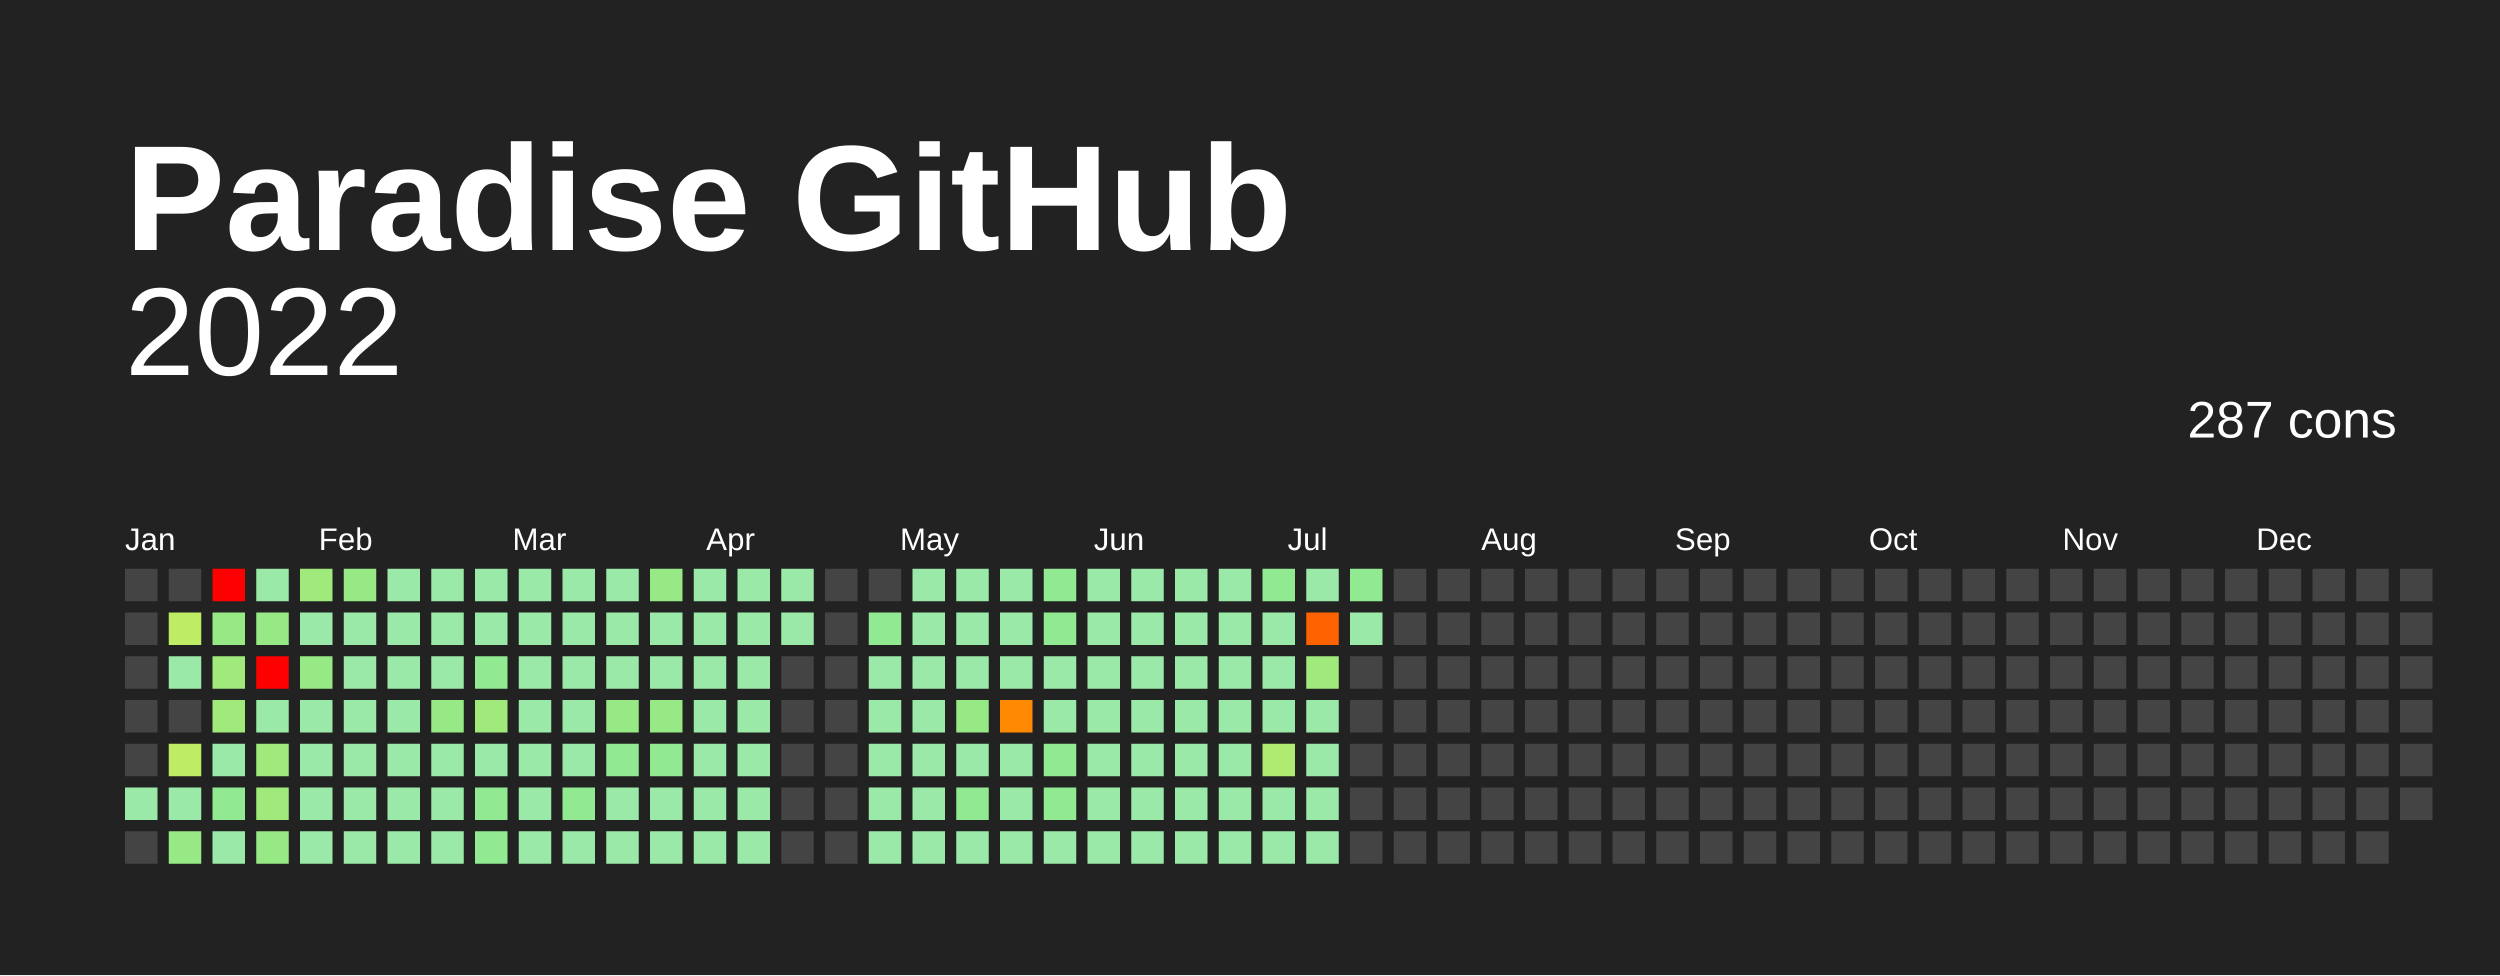
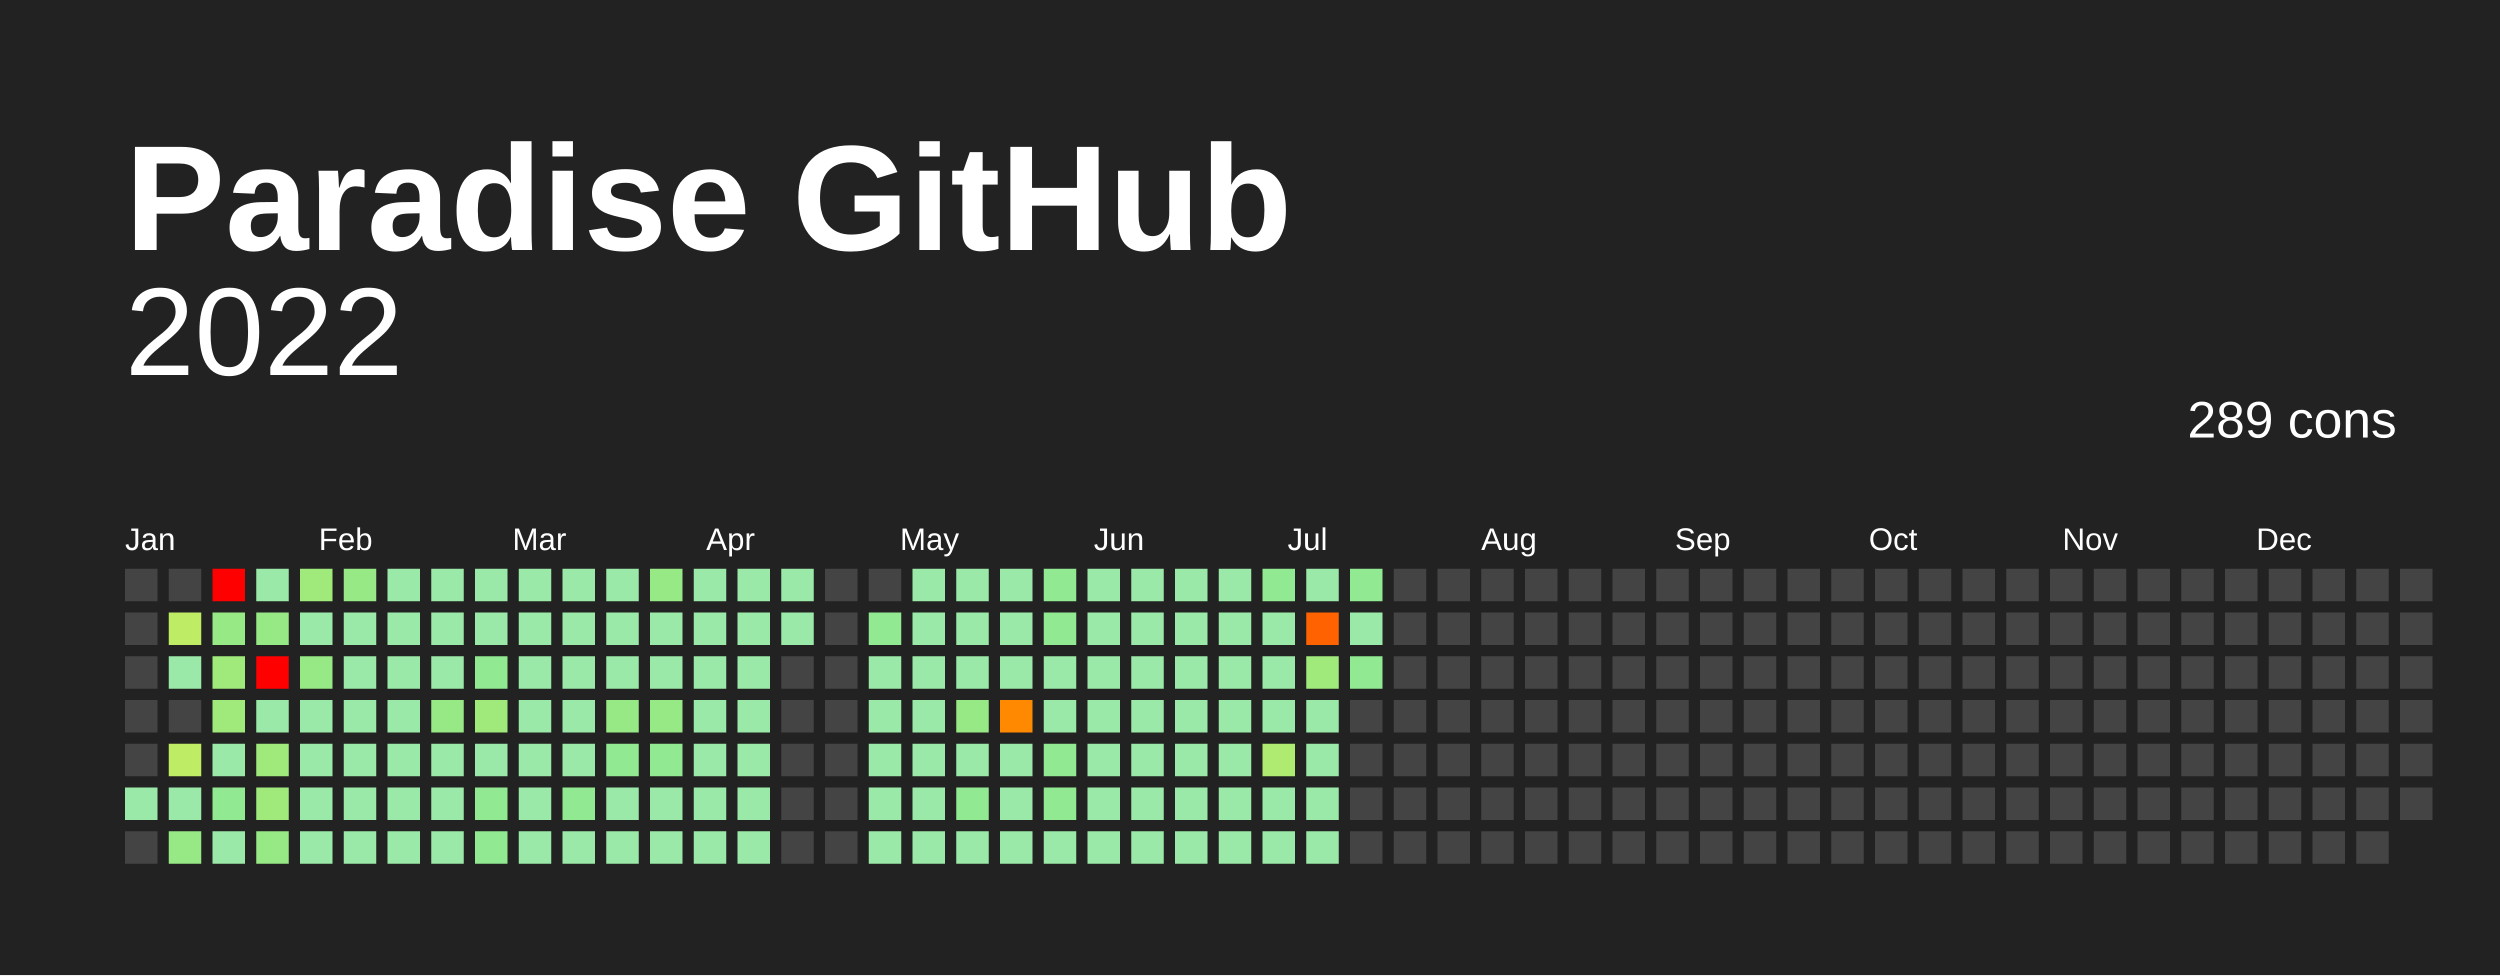
<svg xmlns="http://www.w3.org/2000/svg" baseProfile="full" height="78mm" version="1.1" viewBox="0,0,200,78" width="200mm">
  <defs />
  <rect fill="#222222" height="78" width="200" x="0" y="0" />
  <text fill="#FFFFFF" style="font-size:12px; font-family:Arial; font-weight:bold;" x="10" y="20">Paradise GitHub</text>
  <text alignment-baseline="hanging" fill="#FFFFFF" style="font-size:10.0px; font-family:Arial;" x="10" y="30">2022</text>
-   <text alignment-baseline="hanging" fill="#FFFFFF" style="font-size:4.125px; font-family:Arial;" x="175" y="35">287 cons</text>
+   <text alignment-baseline="hanging" fill="#FFFFFF" style="font-size:4.125px; font-family:Arial;" x="175" y="35">289 cons</text>
  <text fill="#FFFFFF" style="font-size:2.5px; font-family:Arial" x="10.0" y="44">Jan</text>
  <text fill="#FFFFFF" style="font-size:2.5px; font-family:Arial" x="25.5" y="44">Feb</text>
  <text fill="#FFFFFF" style="font-size:2.5px; font-family:Arial" x="41.0" y="44">Mar</text>
  <text fill="#FFFFFF" style="font-size:2.5px; font-family:Arial" x="56.5" y="44">Apr</text>
  <text fill="#FFFFFF" style="font-size:2.5px; font-family:Arial" x="72.0" y="44">May</text>
  <text fill="#FFFFFF" style="font-size:2.5px; font-family:Arial" x="87.5" y="44">Jun</text>
  <text fill="#FFFFFF" style="font-size:2.5px; font-family:Arial" x="103.0" y="44">Jul</text>
  <text fill="#FFFFFF" style="font-size:2.5px; font-family:Arial" x="118.5" y="44">Aug</text>
  <text fill="#FFFFFF" style="font-size:2.5px; font-family:Arial" x="134.0" y="44">Sep</text>
  <text fill="#FFFFFF" style="font-size:2.5px; font-family:Arial" x="149.5" y="44">Oct</text>
  <text fill="#FFFFFF" style="font-size:2.5px; font-family:Arial" x="165.0" y="44">Nov</text>
  <text fill="#FFFFFF" style="font-size:2.5px; font-family:Arial" x="180.5" y="44">Dec</text>
  <rect fill="#444444" height="2.6" width="2.6" x="10.0" y="45.5" />
  <rect fill="#444444" height="2.6" width="2.6" x="10.0" y="49.0" />
  <rect fill="#444444" height="2.6" width="2.6" x="10.0" y="52.5" />
  <rect fill="#444444" height="2.6" width="2.6" x="10.0" y="56.0" />
  <rect fill="#444444" height="2.6" width="2.6" x="10.0" y="59.5" />
  <rect fill="#9be9a8" height="2.6" width="2.6" x="10.0" y="63.0" />
  <rect fill="#444444" height="2.6" width="2.6" x="10.0" y="66.5" />
  <rect fill="#444444" height="2.6" width="2.6" x="13.5" y="45.5" />
  <rect fill="#bfec65" height="2.6" width="2.6" x="13.5" y="49.0" />
  <rect fill="#9be9a8" height="2.6" width="2.6" x="13.5" y="52.5" />
  <rect fill="#444444" height="2.6" width="2.6" x="13.5" y="56.0" />
  <rect fill="#bfec65" height="2.6" width="2.6" x="13.5" y="59.5" />
  <rect fill="#9be9a8" height="2.6" width="2.6" x="13.5" y="63.0" />
  <rect fill="#97e986" height="2.6" width="2.6" x="13.5" y="66.5" />
  <rect fill="red" height="2.6" width="2.6" x="17.0" y="45.5" />
  <rect fill="#97e986" height="2.6" width="2.6" x="17.0" y="49.0" />
  <rect fill="#a0ea7b" height="2.6" width="2.6" x="17.0" y="52.5" />
  <rect fill="#a0ea7b" height="2.6" width="2.6" x="17.0" y="56.0" />
  <rect fill="#9be9a8" height="2.6" width="2.6" x="17.0" y="59.5" />
  <rect fill="#91e991" height="2.6" width="2.6" x="17.0" y="63.0" />
  <rect fill="#9be9a8" height="2.6" width="2.6" x="17.0" y="66.5" />
  <rect fill="#9be9a8" height="2.6" width="2.6" x="20.5" y="45.5" />
  <rect fill="#97e986" height="2.6" width="2.6" x="20.5" y="49.0" />
  <rect fill="red" height="2.6" width="2.6" x="20.5" y="52.5" />
  <rect fill="#9be9a8" height="2.6" width="2.6" x="20.5" y="56.0" />
  <rect fill="#a0ea7b" height="2.6" width="2.6" x="20.5" y="59.5" />
  <rect fill="#a0ea7b" height="2.6" width="2.6" x="20.5" y="63.0" />
  <rect fill="#97e986" height="2.6" width="2.6" x="20.5" y="66.5" />
  <rect fill="#a0ea7b" height="2.6" width="2.6" x="24.0" y="45.5" />
  <rect fill="#9be9a8" height="2.6" width="2.6" x="24.0" y="49.0" />
  <rect fill="#97e986" height="2.6" width="2.6" x="24.0" y="52.5" />
  <rect fill="#9be9a8" height="2.6" width="2.6" x="24.0" y="56.0" />
  <rect fill="#9be9a8" height="2.6" width="2.6" x="24.0" y="59.5" />
  <rect fill="#9be9a8" height="2.6" width="2.6" x="24.0" y="63.0" />
  <rect fill="#9be9a8" height="2.6" width="2.6" x="24.0" y="66.5" />
  <rect fill="#97e986" height="2.6" width="2.6" x="27.5" y="45.5" />
  <rect fill="#9be9a8" height="2.6" width="2.6" x="27.5" y="49.0" />
  <rect fill="#9be9a8" height="2.6" width="2.6" x="27.5" y="52.5" />
  <rect fill="#9be9a8" height="2.6" width="2.6" x="27.5" y="56.0" />
  <rect fill="#9be9a8" height="2.6" width="2.6" x="27.5" y="59.5" />
  <rect fill="#9be9a8" height="2.6" width="2.6" x="27.5" y="63.0" />
  <rect fill="#9be9a8" height="2.6" width="2.6" x="27.5" y="66.5" />
  <rect fill="#9be9a8" height="2.6" width="2.6" x="31.0" y="45.5" />
  <rect fill="#9be9a8" height="2.6" width="2.6" x="31.0" y="49.0" />
  <rect fill="#9be9a8" height="2.6" width="2.6" x="31.0" y="52.5" />
  <rect fill="#9be9a8" height="2.6" width="2.6" x="31.0" y="56.0" />
  <rect fill="#9be9a8" height="2.6" width="2.6" x="31.0" y="59.5" />
  <rect fill="#9be9a8" height="2.6" width="2.6" x="31.0" y="63.0" />
  <rect fill="#9be9a8" height="2.6" width="2.6" x="31.0" y="66.5" />
  <rect fill="#9be9a8" height="2.6" width="2.6" x="34.5" y="45.5" />
  <rect fill="#9be9a8" height="2.6" width="2.6" x="34.5" y="49.0" />
  <rect fill="#9be9a8" height="2.6" width="2.6" x="34.5" y="52.5" />
  <rect fill="#97e986" height="2.6" width="2.6" x="34.5" y="56.0" />
  <rect fill="#9be9a8" height="2.6" width="2.6" x="34.5" y="59.5" />
  <rect fill="#9be9a8" height="2.6" width="2.6" x="34.5" y="63.0" />
  <rect fill="#9be9a8" height="2.6" width="2.6" x="34.5" y="66.5" />
  <rect fill="#9be9a8" height="2.6" width="2.6" x="38.0" y="45.5" />
  <rect fill="#9be9a8" height="2.6" width="2.6" x="38.0" y="49.0" />
  <rect fill="#91e991" height="2.6" width="2.6" x="38.0" y="52.5" />
  <rect fill="#a0ea7b" height="2.6" width="2.6" x="38.0" y="56.0" />
  <rect fill="#9be9a8" height="2.6" width="2.6" x="38.0" y="59.5" />
  <rect fill="#91e991" height="2.6" width="2.6" x="38.0" y="63.0" />
  <rect fill="#91e991" height="2.6" width="2.6" x="38.0" y="66.5" />
  <rect fill="#9be9a8" height="2.6" width="2.6" x="41.5" y="45.5" />
  <rect fill="#9be9a8" height="2.6" width="2.6" x="41.5" y="49.0" />
  <rect fill="#9be9a8" height="2.6" width="2.6" x="41.5" y="52.5" />
  <rect fill="#9be9a8" height="2.6" width="2.6" x="41.5" y="56.0" />
  <rect fill="#9be9a8" height="2.6" width="2.6" x="41.5" y="59.5" />
  <rect fill="#9be9a8" height="2.6" width="2.6" x="41.5" y="63.0" />
  <rect fill="#9be9a8" height="2.6" width="2.6" x="41.5" y="66.5" />
  <rect fill="#9be9a8" height="2.6" width="2.6" x="45.0" y="45.5" />
  <rect fill="#9be9a8" height="2.6" width="2.6" x="45.0" y="49.0" />
  <rect fill="#9be9a8" height="2.6" width="2.6" x="45.0" y="52.5" />
  <rect fill="#9be9a8" height="2.6" width="2.6" x="45.0" y="56.0" />
  <rect fill="#9be9a8" height="2.6" width="2.6" x="45.0" y="59.5" />
  <rect fill="#91e991" height="2.6" width="2.6" x="45.0" y="63.0" />
  <rect fill="#9be9a8" height="2.6" width="2.6" x="45.0" y="66.5" />
  <rect fill="#9be9a8" height="2.6" width="2.6" x="48.5" y="45.5" />
  <rect fill="#9be9a8" height="2.6" width="2.6" x="48.5" y="49.0" />
  <rect fill="#9be9a8" height="2.6" width="2.6" x="48.5" y="52.5" />
  <rect fill="#97e986" height="2.6" width="2.6" x="48.5" y="56.0" />
  <rect fill="#91e991" height="2.6" width="2.6" x="48.5" y="59.5" />
  <rect fill="#9be9a8" height="2.6" width="2.6" x="48.5" y="63.0" />
  <rect fill="#9be9a8" height="2.6" width="2.6" x="48.5" y="66.5" />
  <rect fill="#97e986" height="2.6" width="2.6" x="52.0" y="45.5" />
  <rect fill="#9be9a8" height="2.6" width="2.6" x="52.0" y="49.0" />
  <rect fill="#9be9a8" height="2.6" width="2.6" x="52.0" y="52.5" />
  <rect fill="#97e986" height="2.6" width="2.6" x="52.0" y="56.0" />
  <rect fill="#91e991" height="2.6" width="2.6" x="52.0" y="59.5" />
  <rect fill="#9be9a8" height="2.6" width="2.6" x="52.0" y="63.0" />
  <rect fill="#9be9a8" height="2.6" width="2.6" x="52.0" y="66.5" />
  <rect fill="#9be9a8" height="2.6" width="2.6" x="55.5" y="45.5" />
  <rect fill="#9be9a8" height="2.6" width="2.6" x="55.5" y="49.0" />
  <rect fill="#9be9a8" height="2.6" width="2.6" x="55.5" y="52.5" />
  <rect fill="#9be9a8" height="2.6" width="2.6" x="55.5" y="56.0" />
  <rect fill="#9be9a8" height="2.6" width="2.6" x="55.5" y="59.5" />
  <rect fill="#9be9a8" height="2.6" width="2.6" x="55.5" y="63.0" />
  <rect fill="#9be9a8" height="2.6" width="2.6" x="55.5" y="66.5" />
  <rect fill="#9be9a8" height="2.6" width="2.6" x="59.0" y="45.5" />
  <rect fill="#9be9a8" height="2.6" width="2.6" x="59.0" y="49.0" />
  <rect fill="#9be9a8" height="2.6" width="2.6" x="59.0" y="52.5" />
  <rect fill="#9be9a8" height="2.6" width="2.6" x="59.0" y="56.0" />
  <rect fill="#9be9a8" height="2.6" width="2.6" x="59.0" y="59.5" />
  <rect fill="#9be9a8" height="2.6" width="2.6" x="59.0" y="63.0" />
  <rect fill="#9be9a8" height="2.6" width="2.6" x="59.0" y="66.5" />
  <rect fill="#9be9a8" height="2.6" width="2.6" x="62.5" y="45.5" />
  <rect fill="#9be9a8" height="2.6" width="2.6" x="62.5" y="49.0" />
  <rect fill="#444444" height="2.6" width="2.6" x="62.5" y="52.5" />
  <rect fill="#444444" height="2.6" width="2.6" x="62.5" y="56.0" />
  <rect fill="#444444" height="2.6" width="2.6" x="62.5" y="59.5" />
  <rect fill="#444444" height="2.6" width="2.6" x="62.5" y="63.0" />
  <rect fill="#444444" height="2.6" width="2.6" x="62.5" y="66.5" />
  <rect fill="#444444" height="2.6" width="2.6" x="66.0" y="45.5" />
  <rect fill="#444444" height="2.6" width="2.6" x="66.0" y="49.0" />
  <rect fill="#444444" height="2.6" width="2.6" x="66.0" y="52.5" />
  <rect fill="#444444" height="2.6" width="2.6" x="66.0" y="56.0" />
  <rect fill="#444444" height="2.6" width="2.6" x="66.0" y="59.5" />
  <rect fill="#444444" height="2.6" width="2.6" x="66.0" y="63.0" />
  <rect fill="#444444" height="2.6" width="2.6" x="66.0" y="66.5" />
  <rect fill="#444444" height="2.6" width="2.6" x="69.5" y="45.5" />
  <rect fill="#91e991" height="2.6" width="2.6" x="69.5" y="49.0" />
  <rect fill="#9be9a8" height="2.6" width="2.6" x="69.5" y="52.5" />
  <rect fill="#9be9a8" height="2.6" width="2.6" x="69.5" y="56.0" />
  <rect fill="#9be9a8" height="2.6" width="2.6" x="69.5" y="59.5" />
  <rect fill="#9be9a8" height="2.6" width="2.6" x="69.5" y="63.0" />
  <rect fill="#9be9a8" height="2.6" width="2.6" x="69.5" y="66.5" />
  <rect fill="#9be9a8" height="2.6" width="2.6" x="73.0" y="45.5" />
  <rect fill="#9be9a8" height="2.6" width="2.6" x="73.0" y="49.0" />
  <rect fill="#9be9a8" height="2.6" width="2.6" x="73.0" y="52.5" />
  <rect fill="#9be9a8" height="2.6" width="2.6" x="73.0" y="56.0" />
  <rect fill="#9be9a8" height="2.6" width="2.6" x="73.0" y="59.5" />
  <rect fill="#9be9a8" height="2.6" width="2.6" x="73.0" y="63.0" />
  <rect fill="#9be9a8" height="2.6" width="2.6" x="73.0" y="66.5" />
  <rect fill="#9be9a8" height="2.6" width="2.6" x="76.5" y="45.5" />
  <rect fill="#9be9a8" height="2.6" width="2.6" x="76.5" y="49.0" />
  <rect fill="#9be9a8" height="2.6" width="2.6" x="76.5" y="52.5" />
  <rect fill="#97e986" height="2.6" width="2.6" x="76.5" y="56.0" />
  <rect fill="#9be9a8" height="2.6" width="2.6" x="76.5" y="59.5" />
  <rect fill="#91e991" height="2.6" width="2.6" x="76.5" y="63.0" />
  <rect fill="#9be9a8" height="2.6" width="2.6" x="76.5" y="66.5" />
  <rect fill="#9be9a8" height="2.6" width="2.6" x="80.0" y="45.5" />
  <rect fill="#9be9a8" height="2.6" width="2.6" x="80.0" y="49.0" />
  <rect fill="#9be9a8" height="2.6" width="2.6" x="80.0" y="52.5" />
  <rect fill="#ff8900" height="2.6" width="2.6" x="80.0" y="56.0" />
  <rect fill="#9be9a8" height="2.6" width="2.6" x="80.0" y="59.5" />
  <rect fill="#9be9a8" height="2.6" width="2.6" x="80.0" y="63.0" />
  <rect fill="#9be9a8" height="2.6" width="2.6" x="80.0" y="66.5" />
  <rect fill="#91e991" height="2.6" width="2.6" x="83.5" y="45.5" />
  <rect fill="#91e991" height="2.6" width="2.6" x="83.5" y="49.0" />
  <rect fill="#9be9a8" height="2.6" width="2.6" x="83.5" y="52.5" />
  <rect fill="#9be9a8" height="2.6" width="2.6" x="83.5" y="56.0" />
  <rect fill="#91e991" height="2.6" width="2.6" x="83.5" y="59.5" />
  <rect fill="#91e991" height="2.6" width="2.6" x="83.5" y="63.0" />
  <rect fill="#9be9a8" height="2.6" width="2.6" x="83.5" y="66.5" />
  <rect fill="#9be9a8" height="2.6" width="2.6" x="87.0" y="45.5" />
  <rect fill="#9be9a8" height="2.6" width="2.6" x="87.0" y="49.0" />
  <rect fill="#9be9a8" height="2.6" width="2.6" x="87.0" y="52.5" />
  <rect fill="#9be9a8" height="2.6" width="2.6" x="87.0" y="56.0" />
  <rect fill="#9be9a8" height="2.6" width="2.6" x="87.0" y="59.5" />
  <rect fill="#9be9a8" height="2.6" width="2.6" x="87.0" y="63.0" />
  <rect fill="#9be9a8" height="2.6" width="2.6" x="87.0" y="66.5" />
  <rect fill="#9be9a8" height="2.6" width="2.6" x="90.5" y="45.5" />
  <rect fill="#9be9a8" height="2.6" width="2.6" x="90.5" y="49.0" />
  <rect fill="#9be9a8" height="2.6" width="2.6" x="90.5" y="52.5" />
  <rect fill="#9be9a8" height="2.6" width="2.6" x="90.5" y="56.0" />
  <rect fill="#9be9a8" height="2.6" width="2.6" x="90.5" y="59.5" />
  <rect fill="#9be9a8" height="2.6" width="2.6" x="90.5" y="63.0" />
  <rect fill="#9be9a8" height="2.6" width="2.6" x="90.5" y="66.5" />
  <rect fill="#9be9a8" height="2.6" width="2.6" x="94.0" y="45.5" />
  <rect fill="#9be9a8" height="2.6" width="2.6" x="94.0" y="49.0" />
  <rect fill="#9be9a8" height="2.6" width="2.6" x="94.0" y="52.5" />
  <rect fill="#9be9a8" height="2.6" width="2.6" x="94.0" y="56.0" />
  <rect fill="#9be9a8" height="2.6" width="2.6" x="94.0" y="59.5" />
  <rect fill="#9be9a8" height="2.6" width="2.6" x="94.0" y="63.0" />
  <rect fill="#9be9a8" height="2.6" width="2.6" x="94.0" y="66.5" />
  <rect fill="#9be9a8" height="2.6" width="2.6" x="97.5" y="45.5" />
  <rect fill="#9be9a8" height="2.6" width="2.6" x="97.5" y="49.0" />
  <rect fill="#9be9a8" height="2.6" width="2.6" x="97.5" y="52.5" />
  <rect fill="#9be9a8" height="2.6" width="2.6" x="97.5" y="56.0" />
  <rect fill="#9be9a8" height="2.6" width="2.6" x="97.5" y="59.5" />
  <rect fill="#9be9a8" height="2.6" width="2.6" x="97.5" y="63.0" />
  <rect fill="#9be9a8" height="2.6" width="2.6" x="97.5" y="66.5" />
  <rect fill="#91e991" height="2.6" width="2.6" x="101.0" y="45.5" />
  <rect fill="#9be9a8" height="2.6" width="2.6" x="101.0" y="49.0" />
  <rect fill="#9be9a8" height="2.6" width="2.6" x="101.0" y="52.5" />
  <rect fill="#9be9a8" height="2.6" width="2.6" x="101.0" y="56.0" />
  <rect fill="#aeeb70" height="2.6" width="2.6" x="101.0" y="59.5" />
  <rect fill="#9be9a8" height="2.6" width="2.6" x="101.0" y="63.0" />
  <rect fill="#9be9a8" height="2.6" width="2.6" x="101.0" y="66.5" />
  <rect fill="#9be9a8" height="2.6" width="2.6" x="104.5" y="45.5" />
  <rect fill="#ff6200" height="2.6" width="2.6" x="104.5" y="49.0" />
  <rect fill="#a0ea7b" height="2.6" width="2.6" x="104.5" y="52.5" />
  <rect fill="#9be9a8" height="2.6" width="2.6" x="104.5" y="56.0" />
  <rect fill="#9be9a8" height="2.6" width="2.6" x="104.5" y="59.5" />
  <rect fill="#9be9a8" height="2.6" width="2.6" x="104.5" y="63.0" />
  <rect fill="#9be9a8" height="2.6" width="2.6" x="104.5" y="66.5" />
  <rect fill="#91e991" height="2.6" width="2.6" x="108.0" y="45.5" />
  <rect fill="#9be9a8" height="2.6" width="2.6" x="108.0" y="49.0" />
-   <rect fill="#444444" height="2.6" width="2.6" x="108.0" y="52.5" />
+   <rect fill="#91e991" height="2.6" width="2.6" x="108.0" y="52.5" />
  <rect fill="#444444" height="2.6" width="2.6" x="108.0" y="56.0" />
  <rect fill="#444444" height="2.6" width="2.6" x="108.0" y="59.5" />
  <rect fill="#444444" height="2.6" width="2.6" x="108.0" y="63.0" />
  <rect fill="#444444" height="2.6" width="2.6" x="108.0" y="66.5" />
  <rect fill="#444444" height="2.6" width="2.6" x="111.5" y="45.5" />
  <rect fill="#444444" height="2.6" width="2.6" x="111.5" y="49.0" />
  <rect fill="#444444" height="2.6" width="2.6" x="111.5" y="52.5" />
  <rect fill="#444444" height="2.6" width="2.6" x="111.5" y="56.0" />
  <rect fill="#444444" height="2.6" width="2.6" x="111.5" y="59.5" />
  <rect fill="#444444" height="2.6" width="2.6" x="111.5" y="63.0" />
  <rect fill="#444444" height="2.6" width="2.6" x="111.5" y="66.5" />
  <rect fill="#444444" height="2.6" width="2.6" x="115.0" y="45.5" />
  <rect fill="#444444" height="2.6" width="2.6" x="115.0" y="49.0" />
  <rect fill="#444444" height="2.6" width="2.6" x="115.0" y="52.5" />
  <rect fill="#444444" height="2.6" width="2.6" x="115.0" y="56.0" />
  <rect fill="#444444" height="2.6" width="2.6" x="115.0" y="59.5" />
  <rect fill="#444444" height="2.6" width="2.6" x="115.0" y="63.0" />
  <rect fill="#444444" height="2.6" width="2.6" x="115.0" y="66.5" />
  <rect fill="#444444" height="2.6" width="2.6" x="118.5" y="45.5" />
  <rect fill="#444444" height="2.6" width="2.6" x="118.5" y="49.0" />
  <rect fill="#444444" height="2.6" width="2.6" x="118.5" y="52.5" />
  <rect fill="#444444" height="2.6" width="2.6" x="118.5" y="56.0" />
  <rect fill="#444444" height="2.6" width="2.6" x="118.5" y="59.5" />
  <rect fill="#444444" height="2.6" width="2.6" x="118.5" y="63.0" />
  <rect fill="#444444" height="2.6" width="2.6" x="118.5" y="66.5" />
  <rect fill="#444444" height="2.6" width="2.6" x="122.0" y="45.5" />
  <rect fill="#444444" height="2.6" width="2.6" x="122.0" y="49.0" />
  <rect fill="#444444" height="2.6" width="2.6" x="122.0" y="52.5" />
  <rect fill="#444444" height="2.6" width="2.6" x="122.0" y="56.0" />
  <rect fill="#444444" height="2.6" width="2.6" x="122.0" y="59.5" />
  <rect fill="#444444" height="2.6" width="2.6" x="122.0" y="63.0" />
  <rect fill="#444444" height="2.6" width="2.6" x="122.0" y="66.5" />
  <rect fill="#444444" height="2.6" width="2.6" x="125.5" y="45.5" />
  <rect fill="#444444" height="2.6" width="2.6" x="125.5" y="49.0" />
  <rect fill="#444444" height="2.6" width="2.6" x="125.5" y="52.5" />
  <rect fill="#444444" height="2.6" width="2.6" x="125.5" y="56.0" />
  <rect fill="#444444" height="2.6" width="2.6" x="125.5" y="59.5" />
  <rect fill="#444444" height="2.6" width="2.6" x="125.5" y="63.0" />
  <rect fill="#444444" height="2.6" width="2.6" x="125.5" y="66.5" />
  <rect fill="#444444" height="2.6" width="2.6" x="129.0" y="45.5" />
  <rect fill="#444444" height="2.6" width="2.6" x="129.0" y="49.0" />
  <rect fill="#444444" height="2.6" width="2.6" x="129.0" y="52.5" />
  <rect fill="#444444" height="2.6" width="2.6" x="129.0" y="56.0" />
  <rect fill="#444444" height="2.6" width="2.6" x="129.0" y="59.5" />
  <rect fill="#444444" height="2.6" width="2.6" x="129.0" y="63.0" />
  <rect fill="#444444" height="2.6" width="2.6" x="129.0" y="66.5" />
  <rect fill="#444444" height="2.6" width="2.6" x="132.5" y="45.5" />
  <rect fill="#444444" height="2.6" width="2.6" x="132.5" y="49.0" />
  <rect fill="#444444" height="2.6" width="2.6" x="132.5" y="52.5" />
  <rect fill="#444444" height="2.6" width="2.6" x="132.5" y="56.0" />
  <rect fill="#444444" height="2.6" width="2.6" x="132.5" y="59.5" />
  <rect fill="#444444" height="2.6" width="2.6" x="132.5" y="63.0" />
  <rect fill="#444444" height="2.6" width="2.6" x="132.5" y="66.5" />
  <rect fill="#444444" height="2.6" width="2.6" x="136.0" y="45.5" />
  <rect fill="#444444" height="2.6" width="2.6" x="136.0" y="49.0" />
  <rect fill="#444444" height="2.6" width="2.6" x="136.0" y="52.5" />
  <rect fill="#444444" height="2.6" width="2.6" x="136.0" y="56.0" />
  <rect fill="#444444" height="2.6" width="2.6" x="136.0" y="59.5" />
  <rect fill="#444444" height="2.6" width="2.6" x="136.0" y="63.0" />
  <rect fill="#444444" height="2.6" width="2.6" x="136.0" y="66.5" />
  <rect fill="#444444" height="2.6" width="2.6" x="139.5" y="45.5" />
  <rect fill="#444444" height="2.6" width="2.6" x="139.5" y="49.0" />
  <rect fill="#444444" height="2.6" width="2.6" x="139.5" y="52.5" />
  <rect fill="#444444" height="2.6" width="2.6" x="139.5" y="56.0" />
  <rect fill="#444444" height="2.6" width="2.6" x="139.5" y="59.5" />
  <rect fill="#444444" height="2.6" width="2.6" x="139.5" y="63.0" />
  <rect fill="#444444" height="2.6" width="2.6" x="139.5" y="66.5" />
  <rect fill="#444444" height="2.6" width="2.6" x="143.0" y="45.5" />
  <rect fill="#444444" height="2.6" width="2.6" x="143.0" y="49.0" />
  <rect fill="#444444" height="2.6" width="2.6" x="143.0" y="52.5" />
  <rect fill="#444444" height="2.6" width="2.6" x="143.0" y="56.0" />
  <rect fill="#444444" height="2.6" width="2.6" x="143.0" y="59.5" />
  <rect fill="#444444" height="2.6" width="2.6" x="143.0" y="63.0" />
  <rect fill="#444444" height="2.6" width="2.6" x="143.0" y="66.5" />
  <rect fill="#444444" height="2.6" width="2.6" x="146.5" y="45.5" />
  <rect fill="#444444" height="2.6" width="2.6" x="146.5" y="49.0" />
  <rect fill="#444444" height="2.6" width="2.6" x="146.5" y="52.5" />
  <rect fill="#444444" height="2.6" width="2.6" x="146.5" y="56.0" />
  <rect fill="#444444" height="2.6" width="2.6" x="146.5" y="59.5" />
  <rect fill="#444444" height="2.6" width="2.6" x="146.5" y="63.0" />
  <rect fill="#444444" height="2.6" width="2.6" x="146.5" y="66.5" />
  <rect fill="#444444" height="2.6" width="2.6" x="150.0" y="45.5" />
  <rect fill="#444444" height="2.6" width="2.6" x="150.0" y="49.0" />
  <rect fill="#444444" height="2.6" width="2.6" x="150.0" y="52.5" />
  <rect fill="#444444" height="2.6" width="2.6" x="150.0" y="56.0" />
  <rect fill="#444444" height="2.6" width="2.6" x="150.0" y="59.5" />
  <rect fill="#444444" height="2.6" width="2.6" x="150.0" y="63.0" />
  <rect fill="#444444" height="2.6" width="2.6" x="150.0" y="66.5" />
  <rect fill="#444444" height="2.6" width="2.6" x="153.5" y="45.5" />
  <rect fill="#444444" height="2.6" width="2.6" x="153.5" y="49.0" />
  <rect fill="#444444" height="2.6" width="2.6" x="153.5" y="52.5" />
  <rect fill="#444444" height="2.6" width="2.6" x="153.5" y="56.0" />
  <rect fill="#444444" height="2.6" width="2.6" x="153.5" y="59.5" />
  <rect fill="#444444" height="2.6" width="2.6" x="153.5" y="63.0" />
  <rect fill="#444444" height="2.6" width="2.6" x="153.5" y="66.5" />
  <rect fill="#444444" height="2.6" width="2.6" x="157.0" y="45.5" />
  <rect fill="#444444" height="2.6" width="2.6" x="157.0" y="49.0" />
  <rect fill="#444444" height="2.6" width="2.6" x="157.0" y="52.5" />
  <rect fill="#444444" height="2.6" width="2.6" x="157.0" y="56.0" />
  <rect fill="#444444" height="2.6" width="2.6" x="157.0" y="59.5" />
  <rect fill="#444444" height="2.6" width="2.6" x="157.0" y="63.0" />
  <rect fill="#444444" height="2.6" width="2.6" x="157.0" y="66.5" />
  <rect fill="#444444" height="2.6" width="2.6" x="160.5" y="45.5" />
  <rect fill="#444444" height="2.6" width="2.6" x="160.5" y="49.0" />
  <rect fill="#444444" height="2.6" width="2.6" x="160.5" y="52.5" />
  <rect fill="#444444" height="2.6" width="2.6" x="160.5" y="56.0" />
  <rect fill="#444444" height="2.6" width="2.6" x="160.5" y="59.5" />
  <rect fill="#444444" height="2.6" width="2.6" x="160.5" y="63.0" />
  <rect fill="#444444" height="2.6" width="2.6" x="160.5" y="66.5" />
  <rect fill="#444444" height="2.6" width="2.6" x="164.0" y="45.5" />
  <rect fill="#444444" height="2.6" width="2.6" x="164.0" y="49.0" />
  <rect fill="#444444" height="2.6" width="2.6" x="164.0" y="52.5" />
  <rect fill="#444444" height="2.6" width="2.6" x="164.0" y="56.0" />
  <rect fill="#444444" height="2.6" width="2.6" x="164.0" y="59.5" />
  <rect fill="#444444" height="2.6" width="2.6" x="164.0" y="63.0" />
  <rect fill="#444444" height="2.6" width="2.6" x="164.0" y="66.5" />
  <rect fill="#444444" height="2.6" width="2.6" x="167.5" y="45.5" />
  <rect fill="#444444" height="2.6" width="2.6" x="167.5" y="49.0" />
  <rect fill="#444444" height="2.6" width="2.6" x="167.5" y="52.5" />
  <rect fill="#444444" height="2.6" width="2.6" x="167.5" y="56.0" />
  <rect fill="#444444" height="2.6" width="2.6" x="167.5" y="59.5" />
  <rect fill="#444444" height="2.6" width="2.6" x="167.5" y="63.0" />
  <rect fill="#444444" height="2.6" width="2.6" x="167.5" y="66.5" />
  <rect fill="#444444" height="2.6" width="2.6" x="171.0" y="45.5" />
  <rect fill="#444444" height="2.6" width="2.6" x="171.0" y="49.0" />
  <rect fill="#444444" height="2.6" width="2.6" x="171.0" y="52.5" />
  <rect fill="#444444" height="2.6" width="2.6" x="171.0" y="56.0" />
  <rect fill="#444444" height="2.6" width="2.6" x="171.0" y="59.5" />
  <rect fill="#444444" height="2.6" width="2.6" x="171.0" y="63.0" />
  <rect fill="#444444" height="2.6" width="2.6" x="171.0" y="66.5" />
  <rect fill="#444444" height="2.6" width="2.6" x="174.5" y="45.5" />
  <rect fill="#444444" height="2.6" width="2.6" x="174.5" y="49.0" />
  <rect fill="#444444" height="2.6" width="2.6" x="174.5" y="52.5" />
  <rect fill="#444444" height="2.6" width="2.6" x="174.5" y="56.0" />
  <rect fill="#444444" height="2.6" width="2.6" x="174.5" y="59.5" />
  <rect fill="#444444" height="2.6" width="2.6" x="174.5" y="63.0" />
  <rect fill="#444444" height="2.6" width="2.6" x="174.5" y="66.5" />
  <rect fill="#444444" height="2.6" width="2.6" x="178.0" y="45.5" />
  <rect fill="#444444" height="2.6" width="2.6" x="178.0" y="49.0" />
  <rect fill="#444444" height="2.6" width="2.6" x="178.0" y="52.5" />
  <rect fill="#444444" height="2.6" width="2.6" x="178.0" y="56.0" />
  <rect fill="#444444" height="2.6" width="2.6" x="178.0" y="59.5" />
  <rect fill="#444444" height="2.6" width="2.6" x="178.0" y="63.0" />
  <rect fill="#444444" height="2.6" width="2.6" x="178.0" y="66.5" />
  <rect fill="#444444" height="2.6" width="2.6" x="181.5" y="45.5" />
  <rect fill="#444444" height="2.6" width="2.6" x="181.5" y="49.0" />
  <rect fill="#444444" height="2.6" width="2.6" x="181.5" y="52.5" />
  <rect fill="#444444" height="2.6" width="2.6" x="181.5" y="56.0" />
  <rect fill="#444444" height="2.6" width="2.6" x="181.5" y="59.5" />
  <rect fill="#444444" height="2.6" width="2.6" x="181.5" y="63.0" />
  <rect fill="#444444" height="2.6" width="2.6" x="181.5" y="66.5" />
  <rect fill="#444444" height="2.6" width="2.6" x="185.0" y="45.5" />
  <rect fill="#444444" height="2.6" width="2.6" x="185.0" y="49.0" />
  <rect fill="#444444" height="2.6" width="2.6" x="185.0" y="52.5" />
  <rect fill="#444444" height="2.6" width="2.6" x="185.0" y="56.0" />
  <rect fill="#444444" height="2.6" width="2.6" x="185.0" y="59.5" />
  <rect fill="#444444" height="2.6" width="2.6" x="185.0" y="63.0" />
  <rect fill="#444444" height="2.6" width="2.6" x="185.0" y="66.5" />
  <rect fill="#444444" height="2.6" width="2.6" x="188.5" y="45.5" />
  <rect fill="#444444" height="2.6" width="2.6" x="188.5" y="49.0" />
  <rect fill="#444444" height="2.6" width="2.6" x="188.5" y="52.5" />
  <rect fill="#444444" height="2.6" width="2.6" x="188.5" y="56.0" />
  <rect fill="#444444" height="2.6" width="2.6" x="188.5" y="59.5" />
  <rect fill="#444444" height="2.6" width="2.6" x="188.5" y="63.0" />
  <rect fill="#444444" height="2.6" width="2.6" x="188.5" y="66.5" />
  <rect fill="#444444" height="2.6" width="2.6" x="192.0" y="45.5" />
  <rect fill="#444444" height="2.6" width="2.6" x="192.0" y="49.0" />
  <rect fill="#444444" height="2.6" width="2.6" x="192.0" y="52.5" />
  <rect fill="#444444" height="2.6" width="2.6" x="192.0" y="56.0" />
  <rect fill="#444444" height="2.6" width="2.6" x="192.0" y="59.5" />
  <rect fill="#444444" height="2.6" width="2.6" x="192.0" y="63.0" />
</svg>
